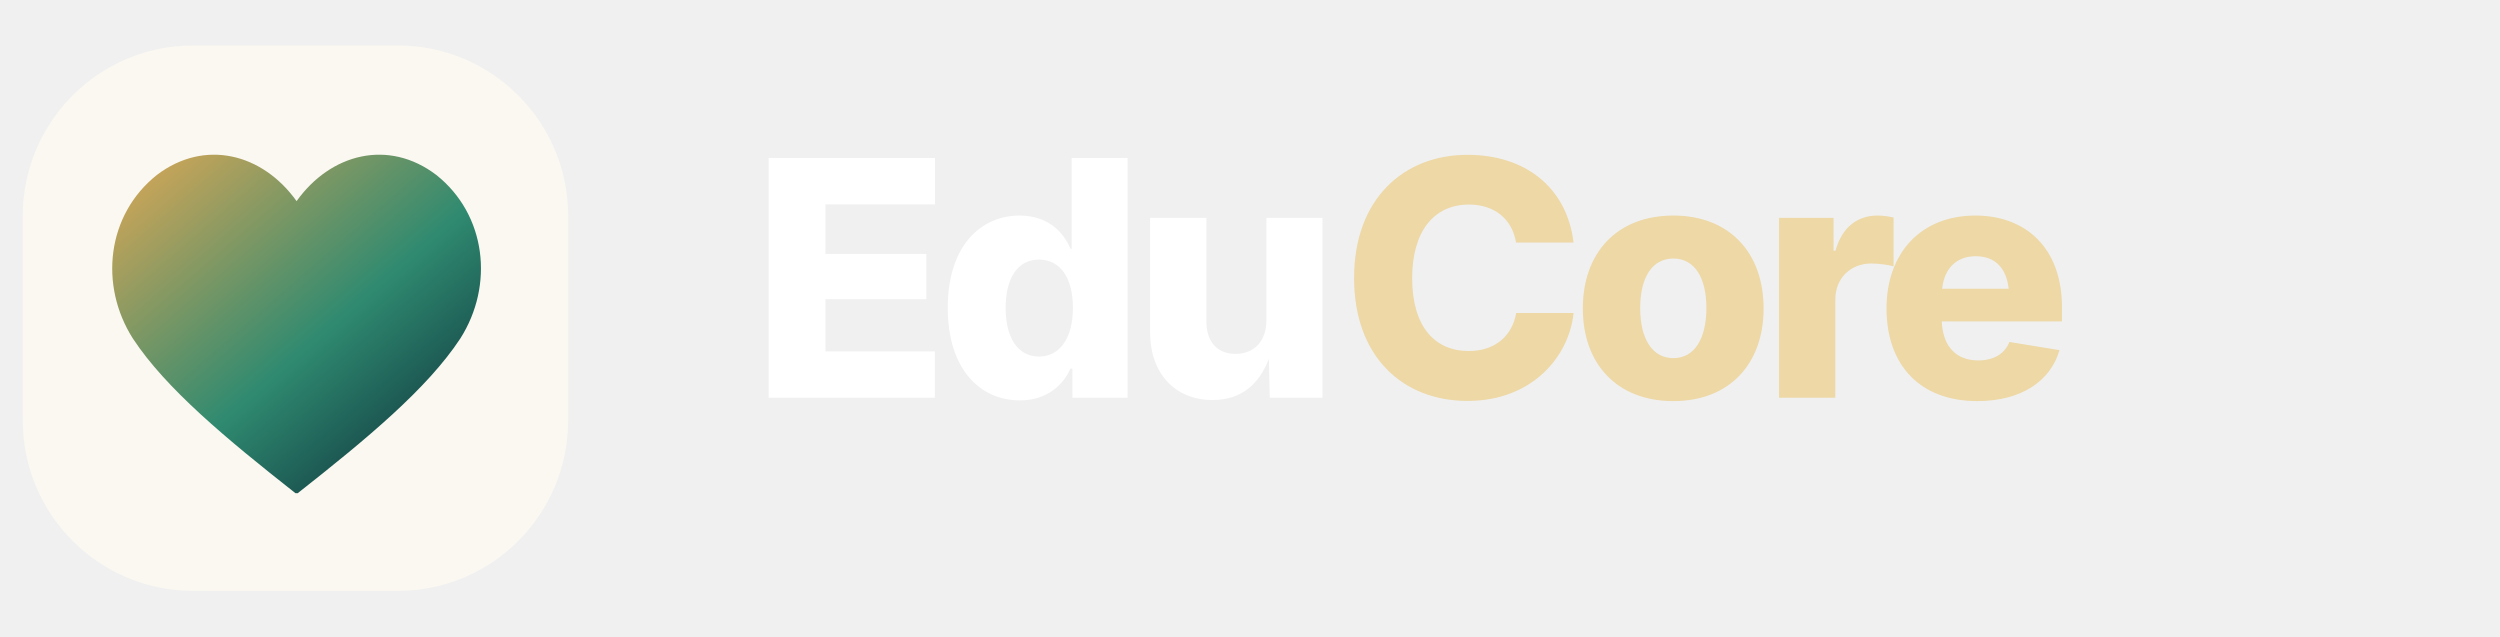
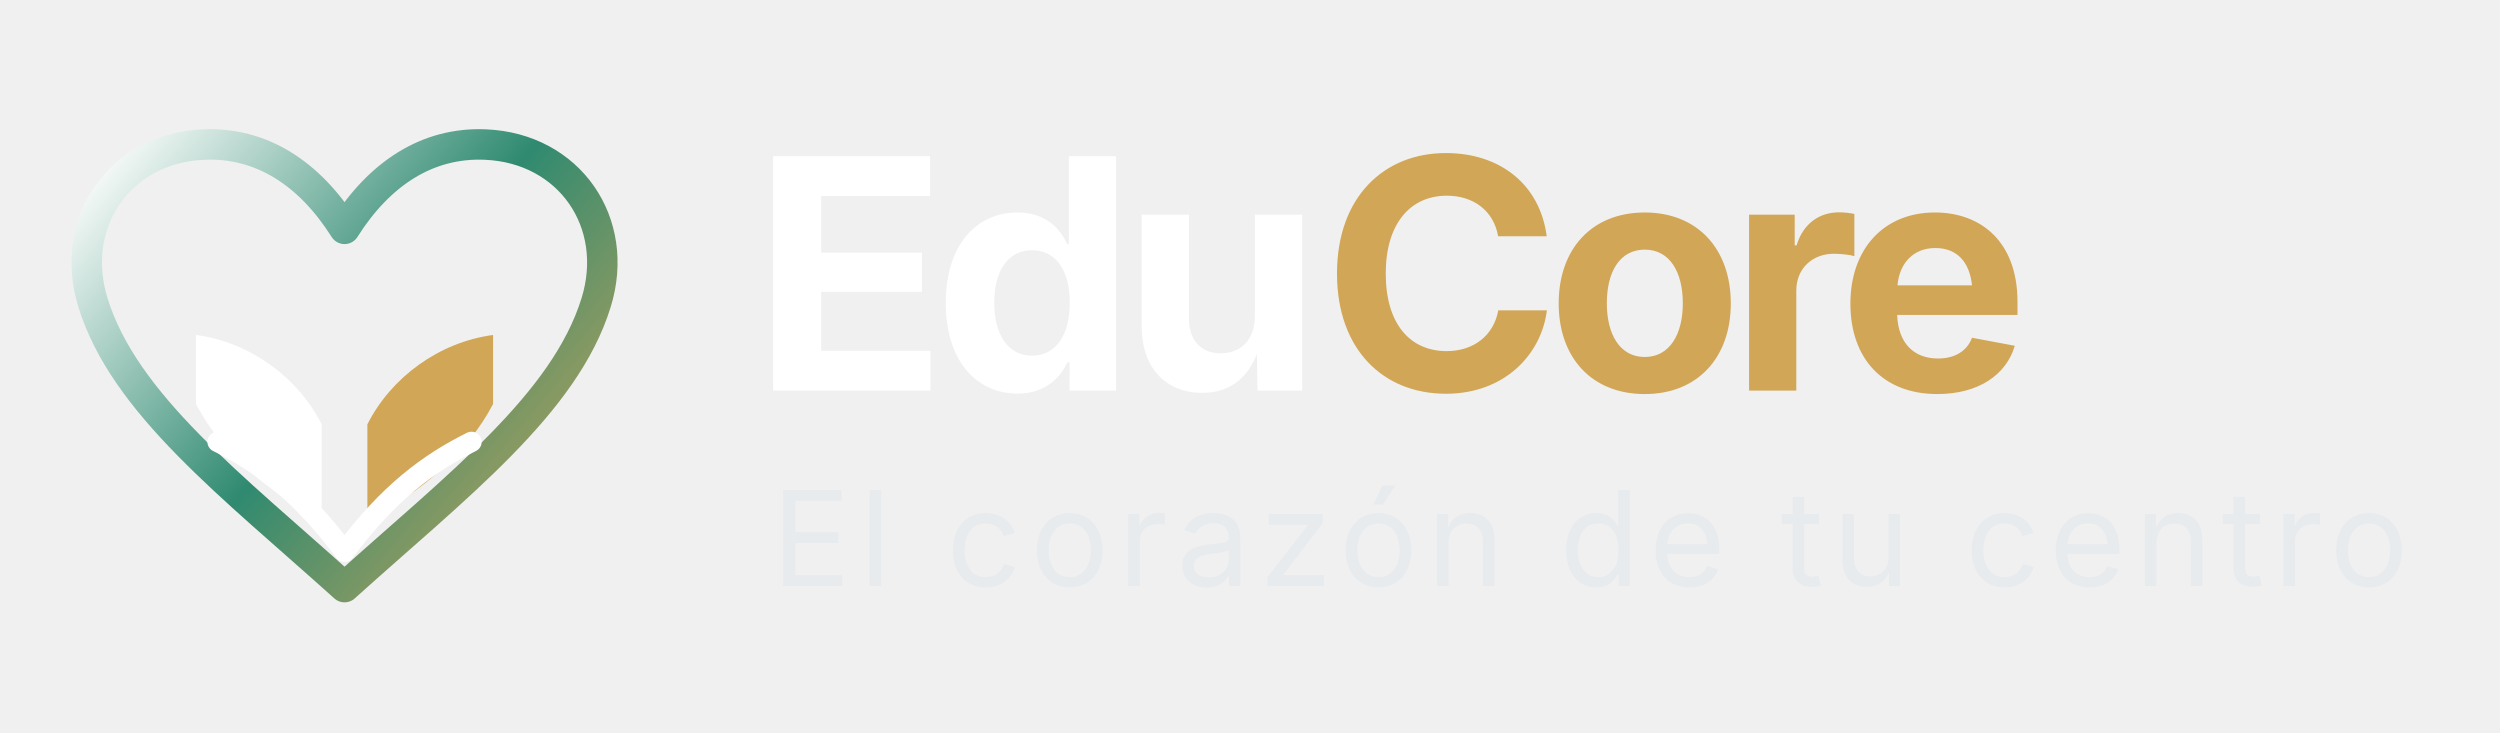
- <svg xmlns="http://www.w3.org/2000/svg" width="220" height="56" viewBox="0 0 220 56" fill="none">
-   <rect x="2" y="4" width="48" height="48" rx="15" fill="#FBF8F1" />
-   <path d="M26 43.4C19.9 38.6 14.6 34.2 11.7 29.8C8.7 25.1 9.4 18.9 13.8 15.4C18 12.2 23.1 13.5 26.1 17.7C29.1 13.5 34.2 12.2 38.4 15.4C42.8 18.9 43.5 25.1 40.5 29.8C37.6 34.2 32.3 38.6 26.2 43.4H26Z" fill="url(#markGradient)" />
-   <text x="66" y="35" fill="#FFFFFF" font-family="Inter, Arial, sans-serif" font-size="29" font-weight="800" letter-spacing="-1.3">Edu<tspan fill="#EDD8A6">Core</tspan>
+ <svg xmlns="http://www.w3.org/2000/svg" width="512" height="150" viewBox="0 0 512 150" fill="none">
+   <g transform="translate(4 10) scale(.52)">
+     <path d="M128 212C83.7 172.1 41.2 139.8 28.9 99.9C19.2 68.5 39.4 39.1 72.5 37.7C95.4 36.7 114.3 49.2 128 70.9C141.7 49.2 160.6 36.7 183.5 37.7C216.6 39.1 236.8 68.5 227.1 99.9C214.8 139.8 172.3 172.1 128 212Z" stroke="url(#heartGradient)" stroke-width="12" stroke-linecap="round" stroke-linejoin="round" />
+     <path d="M69.5 112.7C90.7 115.5 109.7 129.4 119 147.9V185.7C98.2 174.6 80 159.9 69.5 139.9V112.7Z" fill="#FFFFFF" />
+     <path d="M186.5 112.7C165.3 115.5 146.3 129.4 137 147.9V185.7C157.8 174.6 176 159.9 186.5 139.9V112.7Z" fill="#D2A657" />
+     <path d="M78 154.8C94.7 163.1 110.7 174.8 128 198.1C145.3 174.8 161.3 163.1 178 154.8" stroke="#FFFFFF" stroke-width="8" stroke-linecap="round" stroke-linejoin="round" />
+   </g>
+   <text x="154" y="80" fill="#FFFFFF" font-family="Inter, Poppins, Arial, sans-serif" font-size="66" font-weight="700" letter-spacing="-3">Edu<tspan fill="#D2A657">Core</tspan>
  </text>
+   <text x="158" y="120" fill="#E7EBEE" font-family="Inter, Poppins, Arial, sans-serif" font-size="27" font-weight="400" letter-spacing="1.8">El corazón de tu centro</text>
  <defs>
-     <linearGradient id="markGradient" x1="12.8" y1="13.6" x2="39.2" y2="44" gradientUnits="userSpaceOnUse">
-       <stop stop-color="#D2A657" />
-       <stop offset=".55" stop-color="#2F8A70" />
-       <stop offset="1" stop-color="#0B2B38" />
+     <linearGradient id="heartGradient" x1="27" y1="44" x2="227" y2="212" gradientUnits="userSpaceOnUse">
+       <stop stop-color="#FFFFFF" />
+       <stop offset=".5" stop-color="#2F8A70" />
+       <stop offset="1" stop-color="#D2A657" />
    </linearGradient>
  </defs>
</svg>
